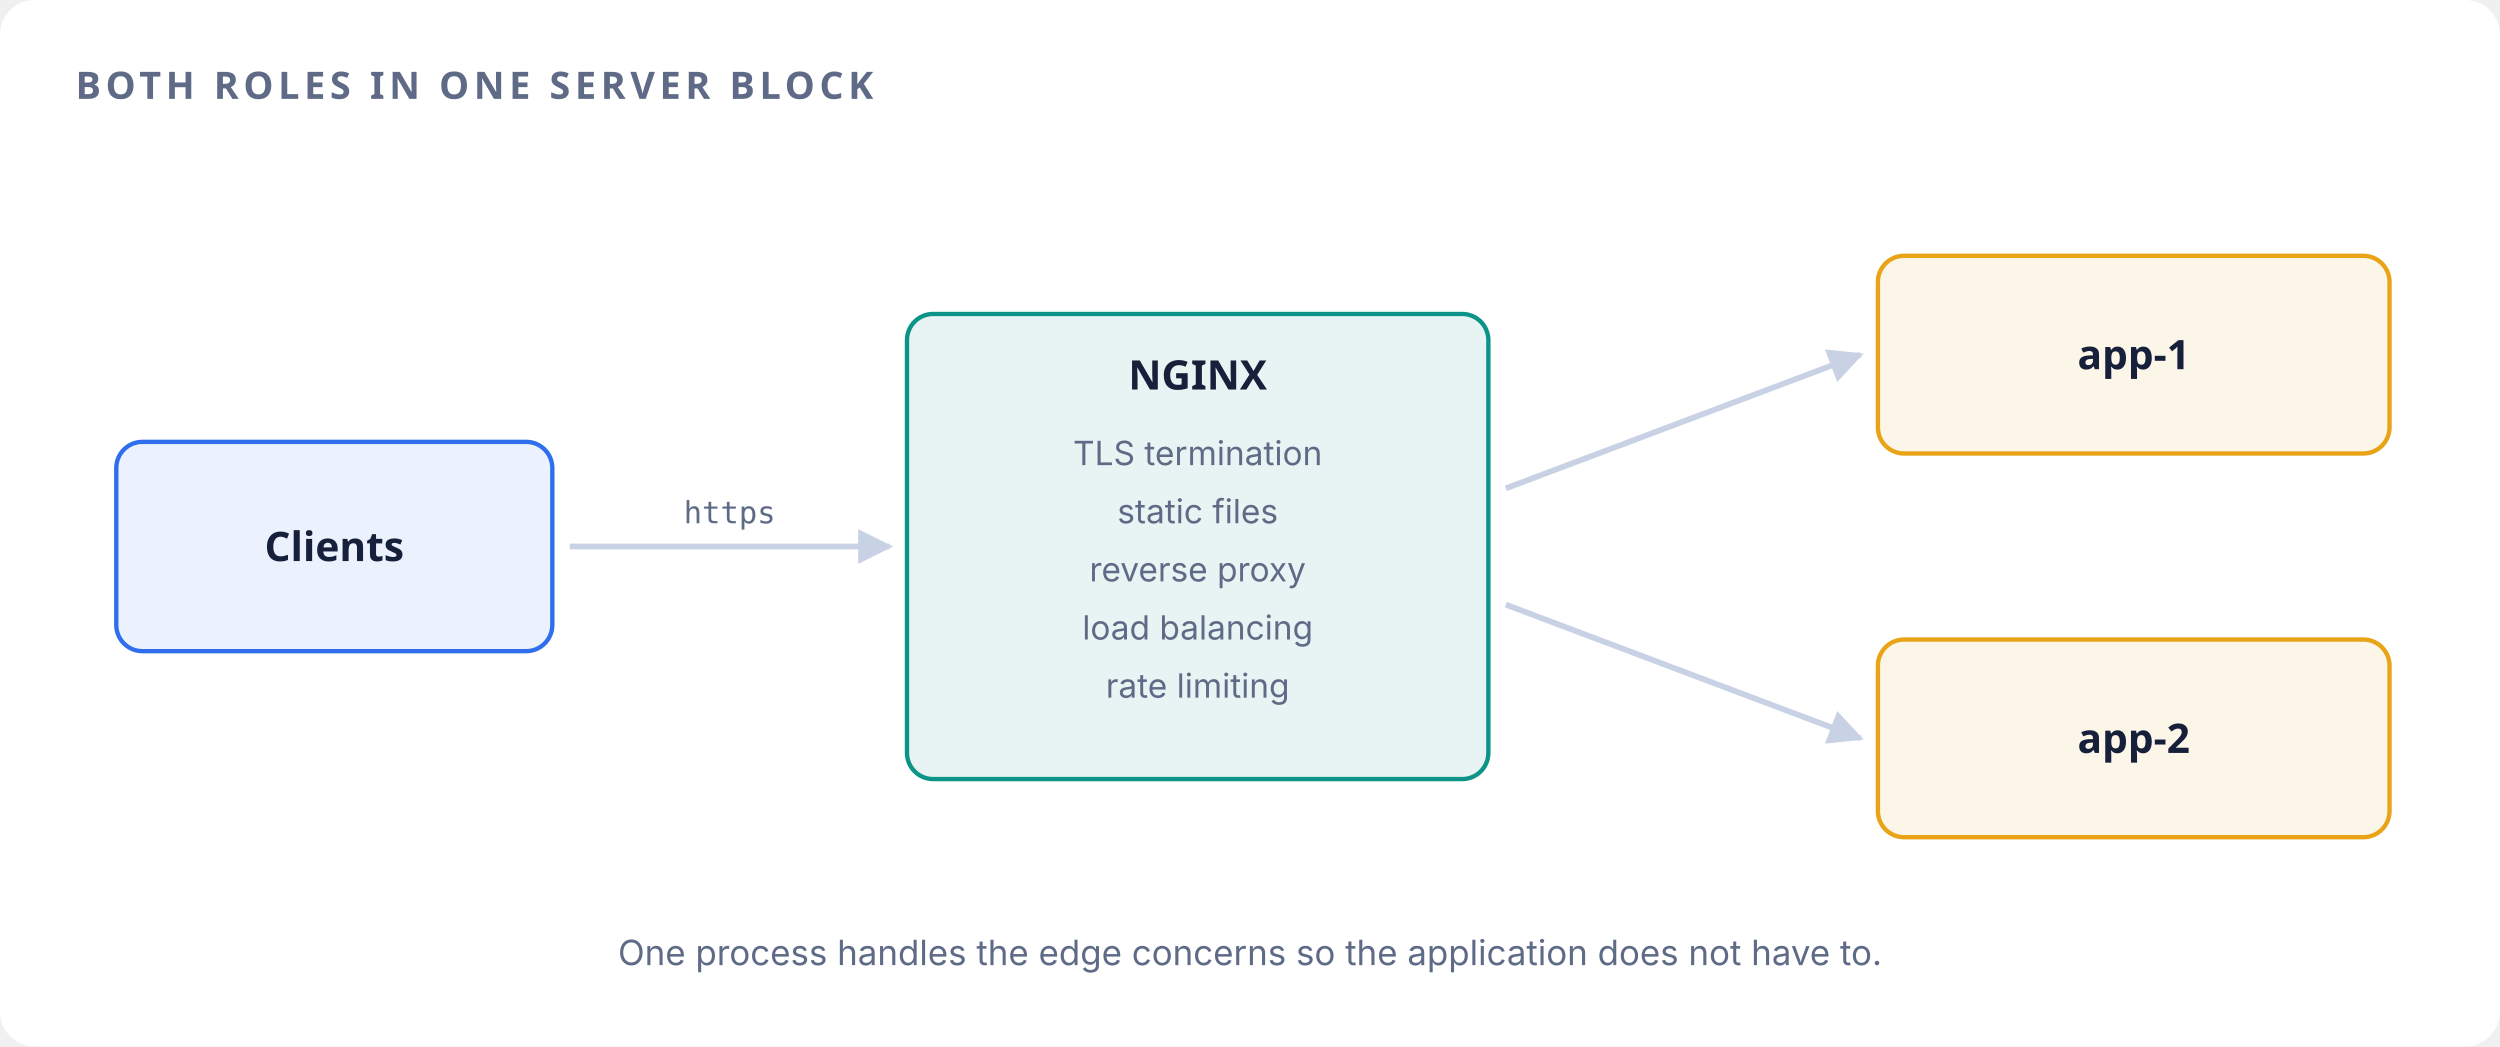
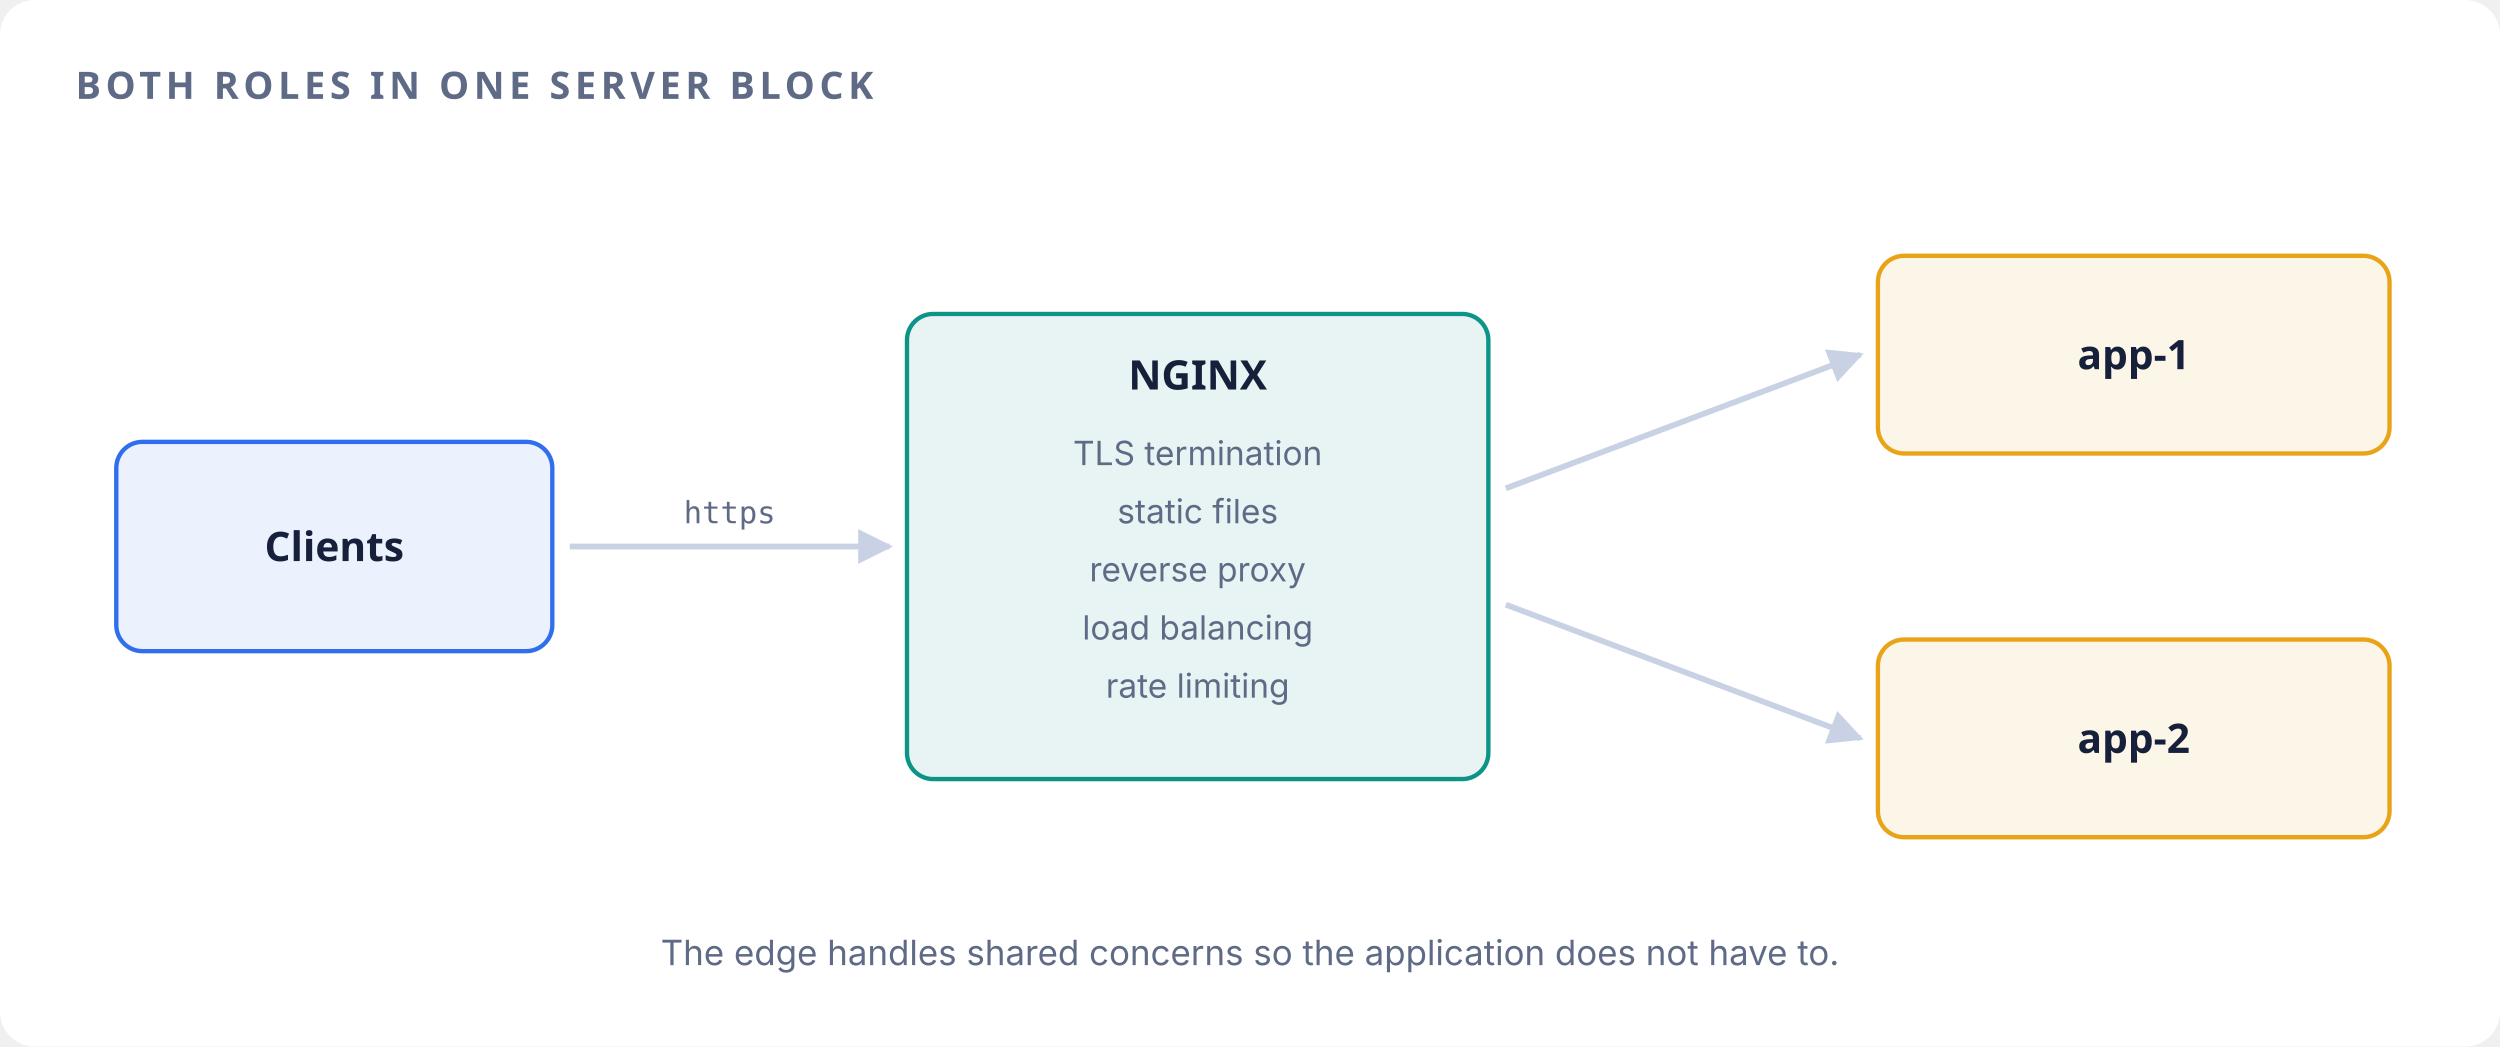
<svg xmlns="http://www.w3.org/2000/svg" viewBox="0 0 860 360" width="860" height="360" role="img" aria-label="Both roles in one server block">
  <defs>
    <marker id="a" viewBox="0 0 10 10" refX="9" refY="5" markerWidth="6" markerHeight="6" orient="auto-start-reverse">
      <path d="M 0 0 L 10 5 L 0 10 z" fill="#c9d2e4" />
    </marker>
  </defs>
  <rect width="860" height="360" rx="12" fill="#ffffff" />
  <text x="26" y="34" font-family="Montserrat,system-ui,sans-serif" font-size="13" font-weight="800" letter-spacing="1.6" fill="#5f6b86">BOTH ROLES IN ONE SERVER BLOCK</text>
  <rect x="40" y="152" width="150" height="72" rx="9" fill="#2f6fed18" stroke="#2f6fed" stroke-width="1.5" />
  <text x="115" y="193" text-anchor="middle" font-family="Montserrat,system-ui,sans-serif" font-size="14" font-weight="700" fill="#16203a">Clients</text>
  <path d="M 196 188 L 306 188" stroke="#c9d2e4" stroke-width="2" marker-end="url(#a)" />
  <text x="251" y="180" text-anchor="middle" font-family="JetBrains Mono,monospace" font-size="10.5" fill="#5f6b86">https</text>
  <rect x="312" y="108" width="200" height="160" rx="9" fill="#0d948818" stroke="#0d9488" stroke-width="1.5" />
  <text x="412" y="134" text-anchor="middle" font-family="Montserrat,system-ui,sans-serif" font-size="14" font-weight="700" fill="#16203a">NGINX</text>
  <text x="412" y="160" text-anchor="middle" font-family="Inter,system-ui,sans-serif" font-size="11.5" fill="#5f6b86">TLS termination</text>
  <text x="412" y="180" text-anchor="middle" font-family="Inter,system-ui,sans-serif" font-size="11.5" fill="#5f6b86">static files</text>
  <text x="412" y="200" text-anchor="middle" font-family="Inter,system-ui,sans-serif" font-size="11.5" fill="#5f6b86">reverse proxy</text>
  <text x="412" y="220" text-anchor="middle" font-family="Inter,system-ui,sans-serif" font-size="11.5" fill="#5f6b86">load balancing</text>
  <text x="412" y="240" text-anchor="middle" font-family="Inter,system-ui,sans-serif" font-size="11.5" fill="#5f6b86">rate limiting</text>
  <path d="M 518 168 L 640 122" stroke="#c9d2e4" stroke-width="2" marker-end="url(#a)" />
  <path d="M 518 208 L 640 254" stroke="#c9d2e4" stroke-width="2" marker-end="url(#a)" />
  <rect x="646" y="88" width="176" height="68" rx="9" fill="#e8a31718" stroke="#e8a317" stroke-width="1.5" />
  <text x="734" y="127" text-anchor="middle" font-family="Montserrat,system-ui,sans-serif" font-size="14" font-weight="700" fill="#16203a">app-1</text>
  <rect x="646" y="220" width="176" height="68" rx="9" fill="#e8a31718" stroke="#e8a317" stroke-width="1.5" />
  <text x="734" y="259" text-anchor="middle" font-family="Montserrat,system-ui,sans-serif" font-size="14" font-weight="700" fill="#16203a">app-2</text>
  <text x="430" y="332" text-anchor="middle" font-family="Inter,system-ui,sans-serif" font-size="12" fill="#5f6b86">
-     One process handles the edge concerns so the application does not have to.</text>
+     The edge handles shared concerns so the application does not have to.</text>
</svg>
